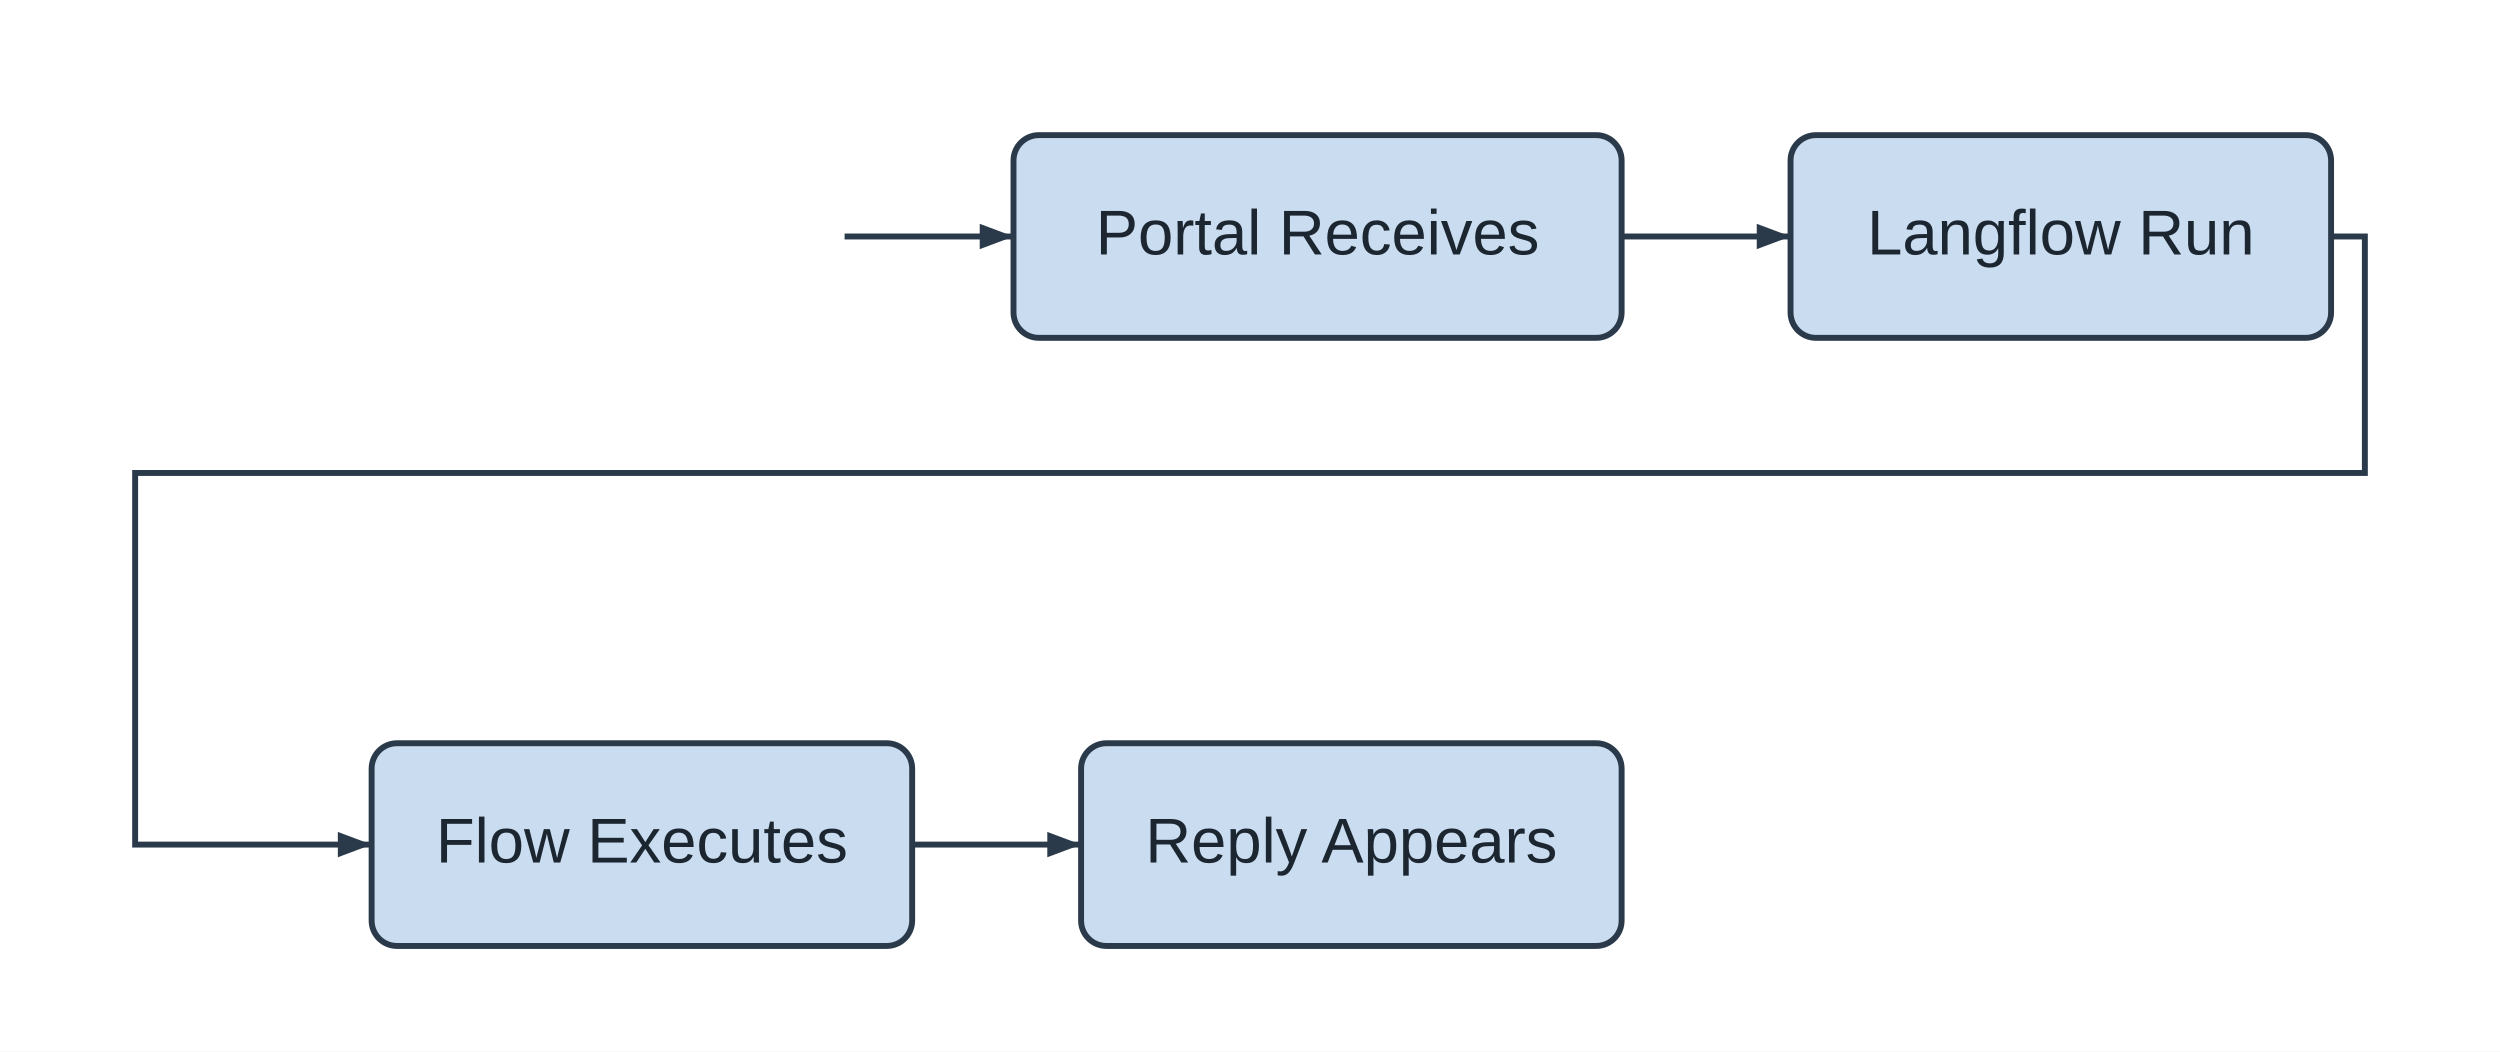
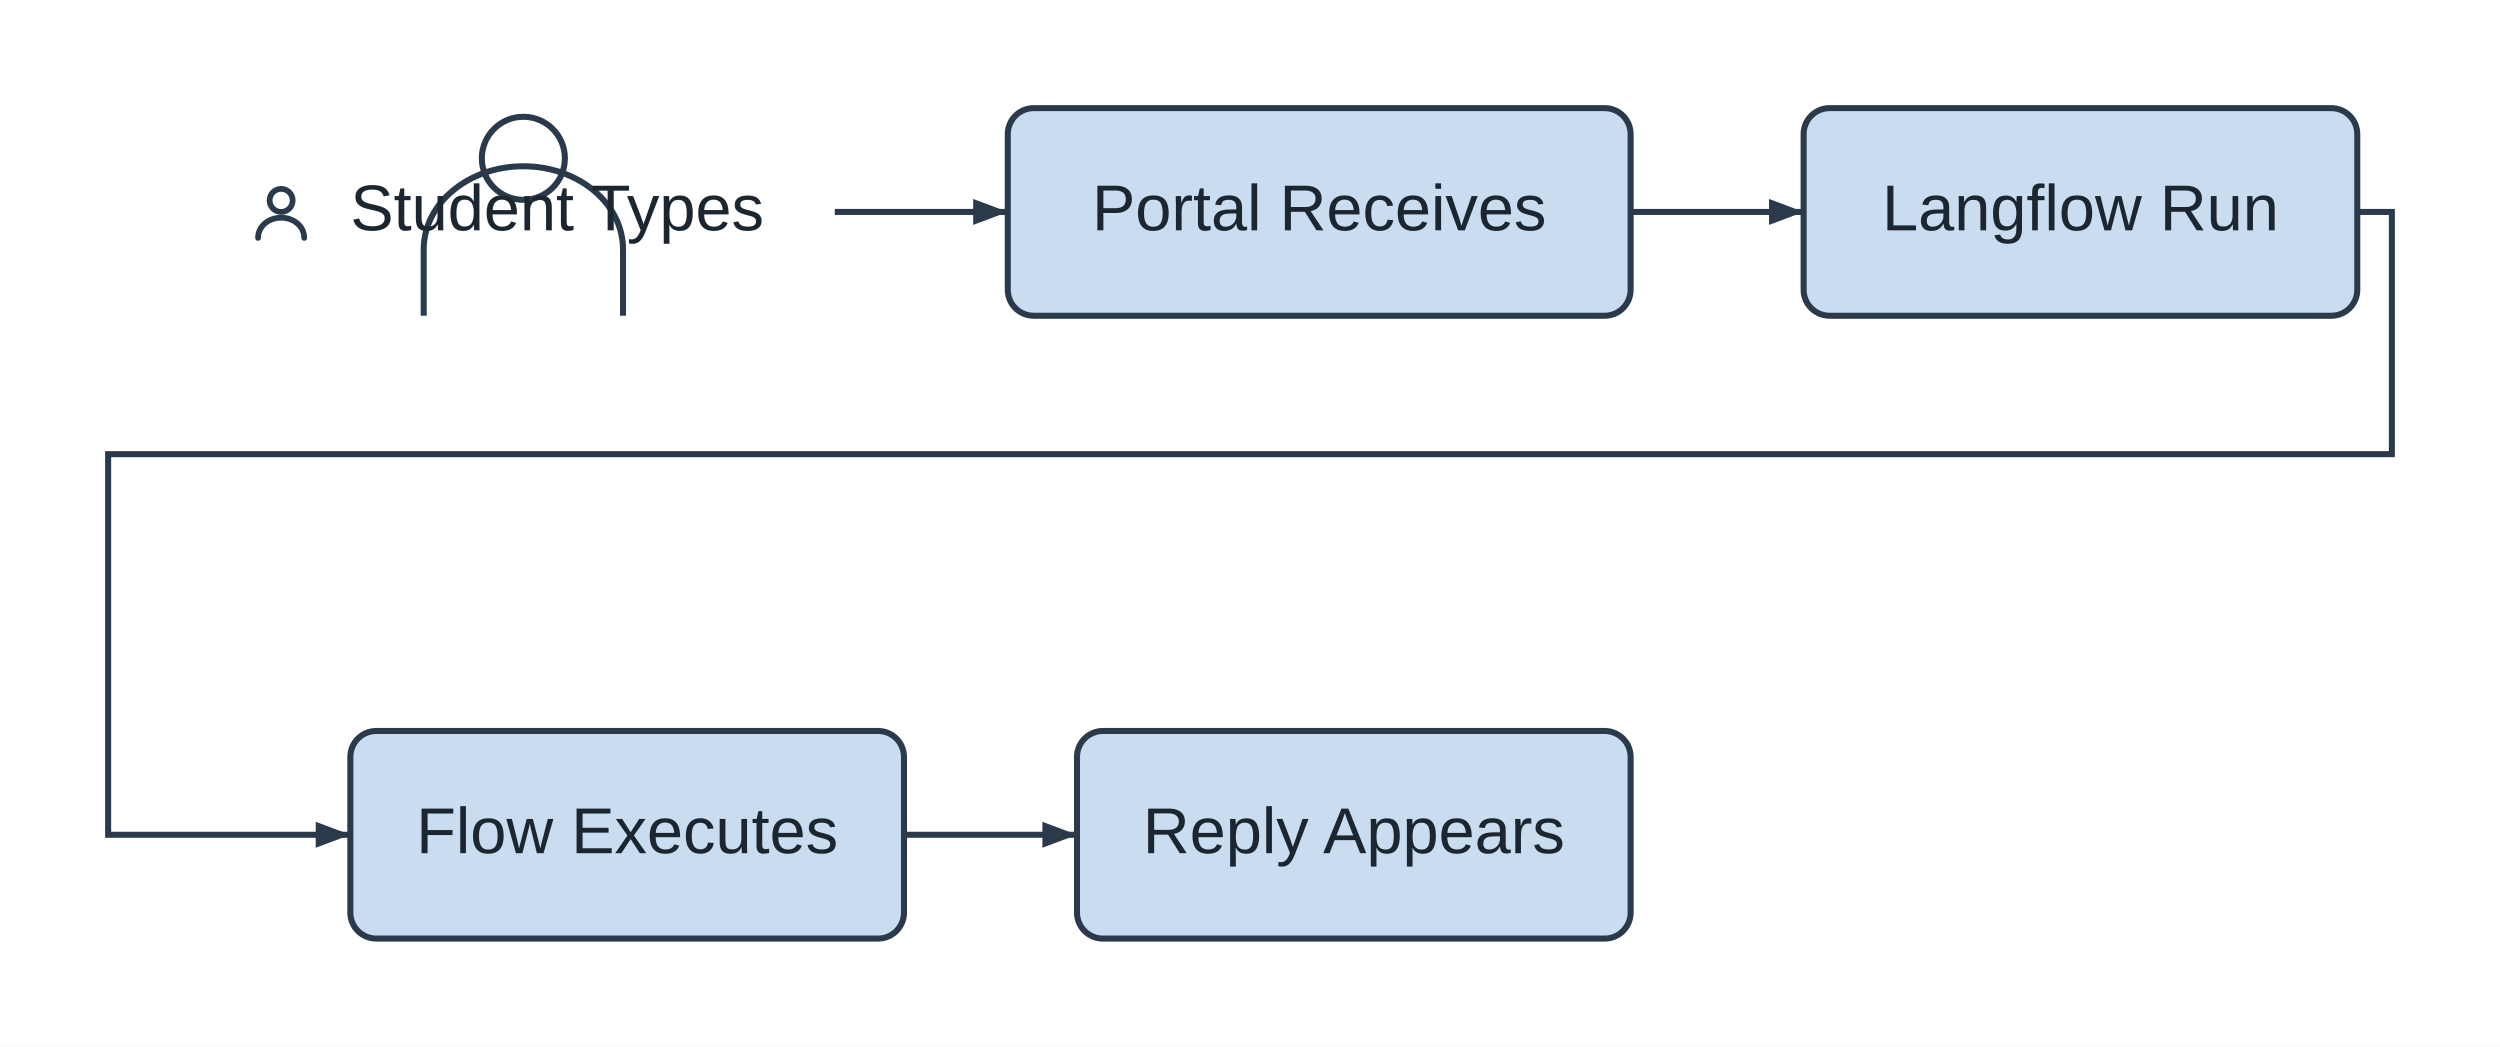
- <svg xmlns="http://www.w3.org/2000/svg" width="592" height="249" viewBox="0 0 592 249" font-family="IBM Plex Sans, Helvetica Neue, Arial, sans-serif" data-figtree="1">
-   <rect id="background" x="0" y="0" width="592" height="249" fill="#FFFFFF" data-role="background" />
+ <svg xmlns="http://www.w3.org/2000/svg" width="578" height="242" viewBox="0 0 578 242" font-family="IBM Plex Sans, Helvetica Neue, Arial, sans-serif" data-figtree="1">
+   <rect id="background" x="0" y="0" width="578" height="242" fill="#FFFFFF" data-role="background" />
  <defs id="e2-defs">
    <marker id="figtree-arrow" markerWidth="8" markerHeight="6" refX="8" refY="3" orient="auto" markerUnits="userSpaceOnUse">
      <path d="M0,0 L8,3 L0,6 z" fill="#2B3A4A" id="e3-path" />
    </marker>
    <symbol id="icon-user" viewBox="0 0 24 24" fill="none" stroke="currentColor" stroke-width="2" stroke-linecap="round" stroke-linejoin="round">
      <circle cx="12" cy="8" r="4" id="e4-circle" />
      <path d="M4 21c0-4 3.6-7 8-7s8 3 8 7" id="e5-path" />
    </symbol>
  </defs>
-   <g id="n1" data-bbox="0 0 592 288">
+   <g id="n1" data-bbox="0 0 592 288" transform="translate(-7,-7)">
+     <g id="n2" transform="translate(56,32)" data-bbox="56 32 144 48" data-label="Student Types">
+       <path id="n2.block" d="M62.4,11.6 A9.6,9.6 0 1 1 81.6,11.6 A9.6,9.6 0 1 1 62.4,11.6 M48.96,48 V32.64 A23.04,19.2 0 0 1 95.04,32.64 V48" fill="none" stroke="#2B3A4A" stroke-width="1.4" stroke-linejoin="round" data-role="block" data-kind="actor" data-bbox="0 0 144 48" data-component="Student Types" />
+       <use id="n2.icon" href="#icon-user" x="8" y="16" width="16" height="16" color="#2B3A4A" data-role="icon" />
+       <text id="n2.label" x="32" y="24" font-family="IBM Plex Sans, Helvetica Neue, Arial, sans-serif" font-size="15" text-anchor="start" dominant-baseline="middle" fill="#1C2630" data-kind="label" data-max-width="124">Student Types</text>
+     </g>
    <g id="n3" transform="translate(240,32)" data-bbox="240 32 144 48" data-label="Portal Receives">
      <rect id="n3.block" x="0" y="0" width="144" height="48" fill="#C9DCF0" stroke="#2B3A4A" stroke-width="1.4" data-role="block" rx="6" data-component="Portal Receives" />
      <text id="n3.label" x="72" y="24" font-family="IBM Plex Sans, Helvetica Neue, Arial, sans-serif" font-size="15" text-anchor="middle" dominant-baseline="middle" fill="#1C2630" data-kind="label" data-max-width="144">Portal Receives</text>
    </g>
    <g id="n4" transform="translate(424,32)" data-bbox="424 32 128 48" data-label="Langflow Run">
      <rect id="n4.block" x="0" y="0" width="128" height="48" fill="#C9DCF0" stroke="#2B3A4A" stroke-width="1.4" data-role="block" rx="6" data-component="Langflow Run" />
      <text id="n4.label" x="64" y="24" font-family="IBM Plex Sans, Helvetica Neue, Arial, sans-serif" font-size="15" text-anchor="middle" dominant-baseline="middle" fill="#1C2630" data-kind="label" data-max-width="128">Langflow Run</text>
    </g>
    <g id="n5" transform="translate(56,144)" data-bbox="56 144 360 112" data-label="Flow Executes, Reply Appears">
      <g id="n6" transform="translate(32,32)" data-bbox="32 32 128 48" data-label="Flow Executes">
        <rect id="n6.block" x="0" y="0" width="128" height="48" fill="#C9DCF0" stroke="#2B3A4A" stroke-width="1.4" data-role="block" rx="6" data-component="Flow Executes" />
        <text id="n6.label" x="64" y="24" font-family="IBM Plex Sans, Helvetica Neue, Arial, sans-serif" font-size="15" text-anchor="middle" dominant-baseline="middle" fill="#1C2630" data-kind="label" data-max-width="128">Flow Executes</text>
      </g>
      <g id="n7" transform="translate(200,32)" data-bbox="200 32 128 48" data-label="Reply Appears">
        <rect id="n7.block" x="0" y="0" width="128" height="48" fill="#C9DCF0" stroke="#2B3A4A" stroke-width="1.4" data-role="block" rx="6" data-component="Reply Appears" />
        <text id="n7.label" x="64" y="24" font-family="IBM Plex Sans, Helvetica Neue, Arial, sans-serif" font-size="15" text-anchor="middle" dominant-baseline="middle" fill="#1C2630" data-kind="label" data-max-width="128">Reply Appears</text>
      </g>
      <path id="n5.arrow0" d="M160,56 H200" fill="none" stroke="#2B3A4A" stroke-width="1.4" data-flow="data" marker-end="url(#figtree-arrow)" data-from="n6.right" data-to="n7.left" />
    </g>
    <path id="n1.arrow0" d="M200,56 H240" fill="none" stroke="#2B3A4A" stroke-width="1.4" data-flow="data" marker-end="url(#figtree-arrow)" data-from="n2.right" data-to="n3.left" />
    <path id="n1.arrow1" d="M384,56 H424" fill="none" stroke="#2B3A4A" stroke-width="1.4" data-flow="data" marker-end="url(#figtree-arrow)" data-from="n3.right" data-to="n4.left" />
    <path id="n1.arrow2" d="M552,56 H560 V112 H32 V200 H88" fill="none" stroke="#2B3A4A" stroke-width="1.4" data-flow="data" marker-end="url(#figtree-arrow)" data-from="n4.right" data-to="n6.left" />
  </g>
</svg>
